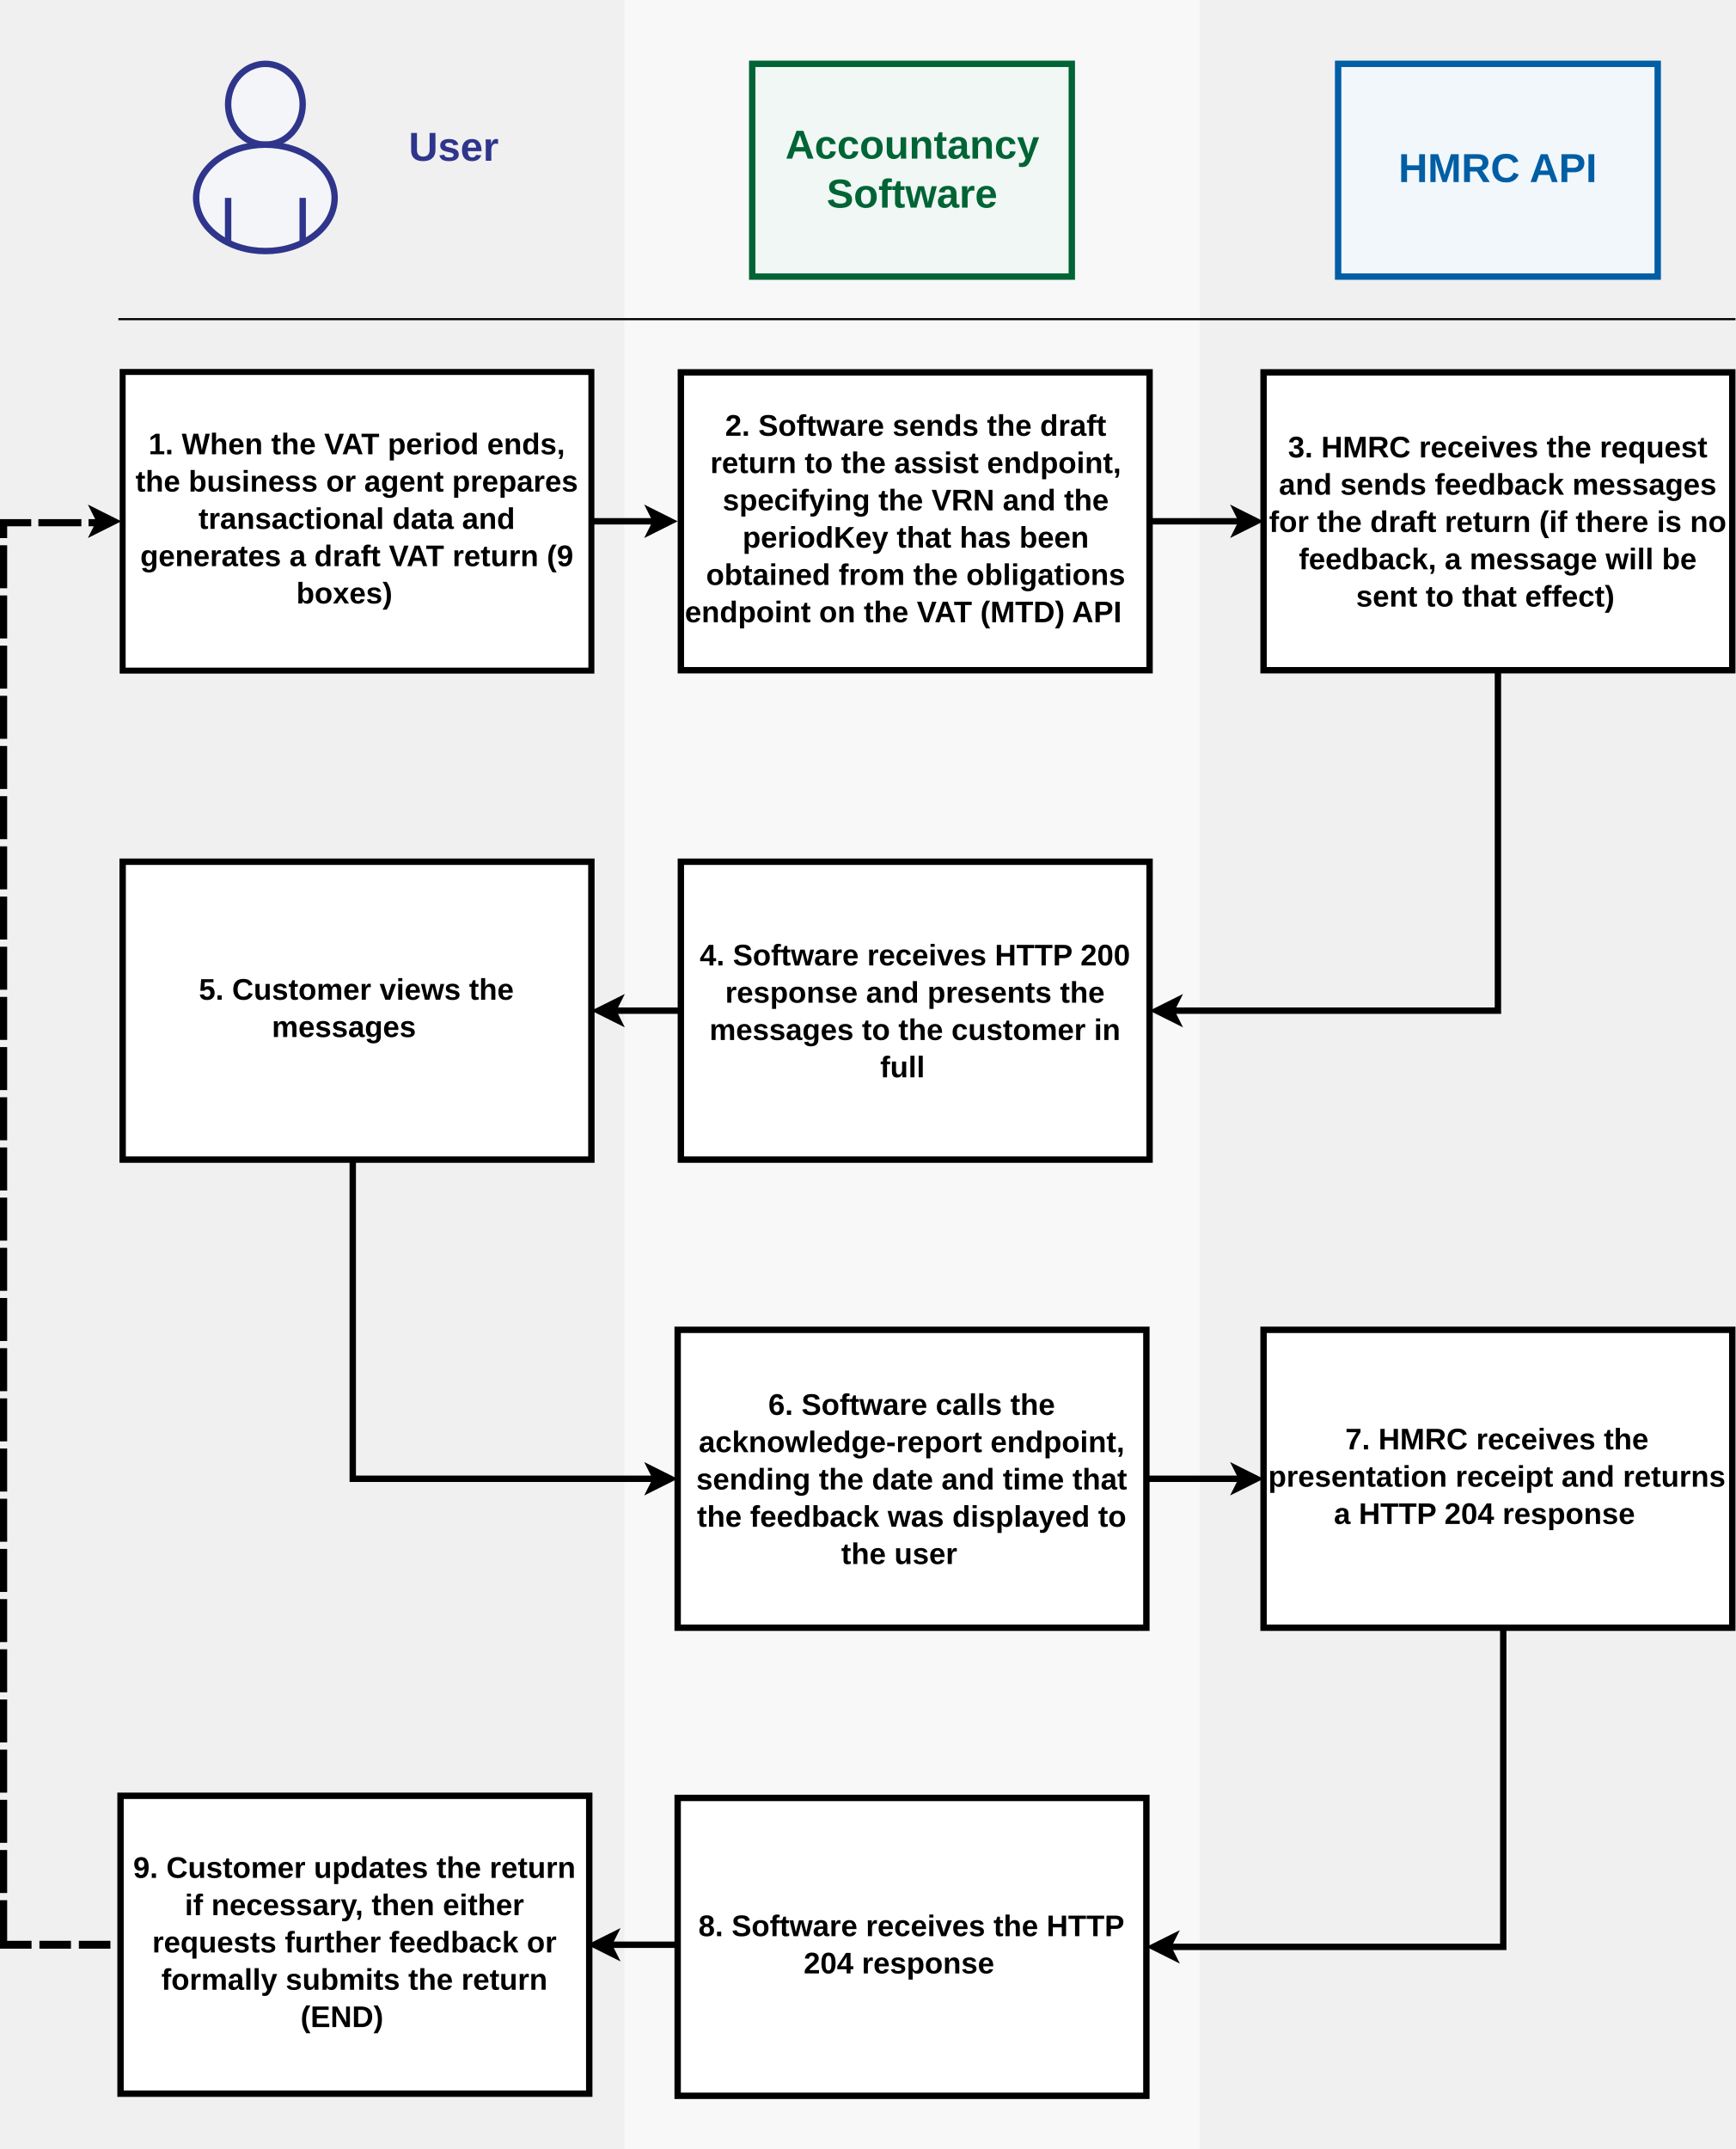
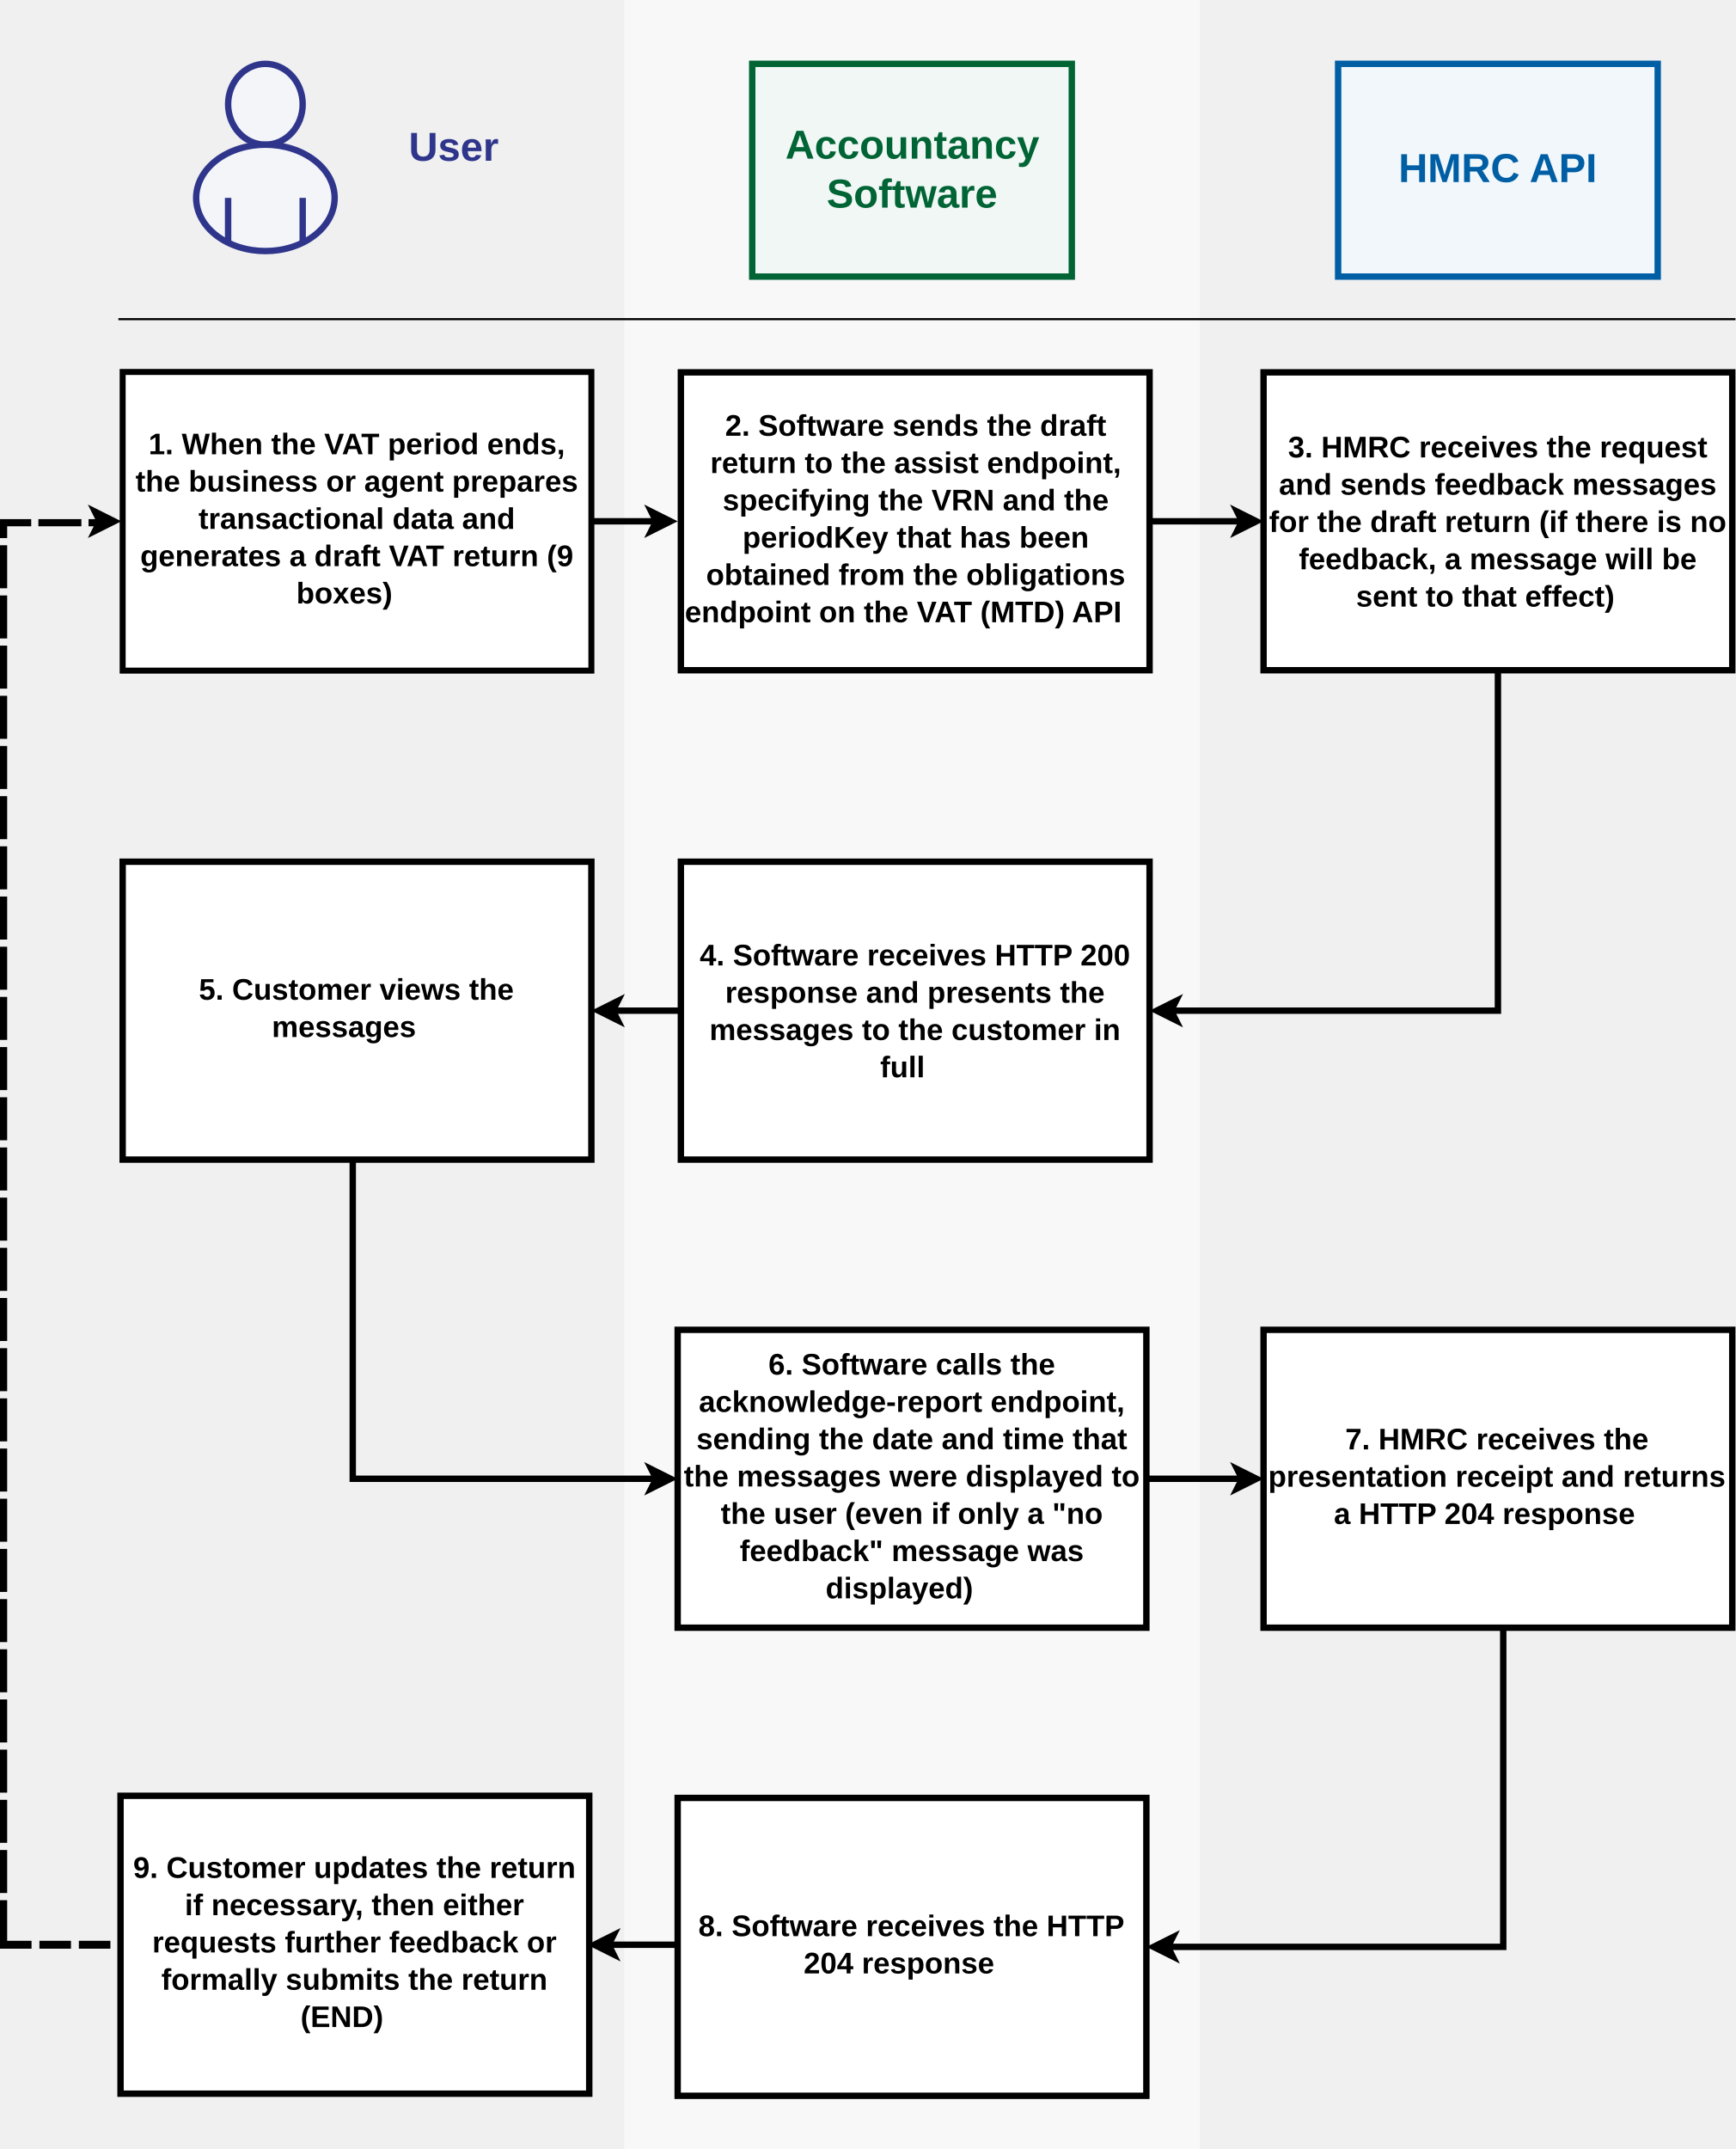
<svg xmlns="http://www.w3.org/2000/svg" version="1.1" id="svg1" width="775.806" height="960.45" viewBox="0 0 775.806 960.45">
  <defs id="defs1" />
  <path id="path1" d="M 279.124,0 H 536.276 V 960.45 H 279.124 Z" style="fill:#f8f8f8;stroke-width:0.952" />
  <path id="path2" d="M 336.269,28.528 H 479.131 V 123.622 H 336.269 Z" style="fill:#f1f7f5;stroke:#006435;stroke-width:2.855;stroke-miterlimit:10" />
  <text id="text2" xml:space="preserve" x="351.075" y="70.9" style="font-size:11.42px;stroke-width:0.952">
    <tspan id="tspan2" style="font-weight:700;font-size:18.082px;font-family:Arial;fill:#006435" x="351.075" y="70.9">Accountancy</tspan>
  </text>
  <text id="text3" xml:space="preserve" x="369.528" y="92.788" style="font-size:11.42px;stroke-width:0.952">
    <tspan id="tspan3" style="font-weight:700;font-size:18.082px;font-family:Arial;fill:#006435" x="369.528" y="92.788">Software</tspan>
  </text>
  <path id="path3" d="M 598.183,28.528 H 741.044 V 123.622 H 598.183 Z" style="fill:#f1f7fa;stroke:#005ea5;stroke-width:2.855;stroke-miterlimit:10" />
  <text id="text4" xml:space="preserve" x="625.173" y="81.368" style="font-size:11.42px;stroke-width:0.952">
    <tspan id="tspan4" style="font-weight:700;font-size:18.082px;font-family:Arial;fill:#005ea5" x="625.173" dx="0 0 0 0 0 -0.671" y="81.368">HMRC API</tspan>
  </text>
  <path id="path4" d="M 52.92,142.641 H 775.806" style="fill:none;stroke:#000000;stroke-width:0.939;stroke-miterlimit:10" />
  <path id="path5" d="m 512.465,232.98 h 42.763" style="fill:none;stroke:#000000;stroke-width:2.855;stroke-miterlimit:10" />
  <path id="path6" d="m 561.658,232.98 -8.572,4.279 2.143,-4.279 -2.143,-4.279 z" style="fill:#000000;stroke:#000000;stroke-width:2.855;stroke-miterlimit:10" />
  <text id="text20" xml:space="preserve" x="182.711" y="71.852" style="font-size:11.42px;stroke-width:0.952">
    <tspan id="tspan20" style="font-weight:700;font-size:18.082px;font-family:Arial;fill:#2e358b" x="182.711" y="71.852">User</tspan>
  </text>
  <path id="path20" d="m 135.31,46.596 c 0,1.186 -0.107,2.361 -0.32,3.525 -0.213,1.164 -0.53,2.293 -0.948,3.389 -0.419,1.096 -0.932,2.137 -1.54,3.124 -0.608,0.986 -1.299,1.899 -2.073,2.738 -0.774,0.839 -1.616,1.588 -2.526,2.247 -0.91,0.659 -1.87,1.216 -2.882,1.67 -1.011,0.454 -2.053,0.797 -3.127,1.028 -1.073,0.231 -2.157,0.347 -3.252,0.347 -1.094,-1.9e-5 -2.178,-0.116 -3.252,-0.347 -1.073,-0.231 -2.116,-0.574 -3.127,-1.028 -1.011,-0.454 -1.972,-1.011 -2.882,-1.67 -0.91,-0.659 -1.752,-1.408 -2.526,-2.247 -0.774,-0.839 -1.465,-1.752 -2.073,-2.738 -0.608,-0.986 -1.121,-2.028 -1.54,-3.124 -0.419,-1.096 -0.735,-2.226 -0.948,-3.389 -0.213,-1.164 -0.32,-2.338 -0.32,-3.525 0,-1.186 0.107,-2.361 0.32,-3.525 0.214,-1.164 0.53,-2.293 0.948,-3.389 0.419,-1.096 0.932,-2.137 1.54,-3.124 0.608,-0.986 1.299,-1.899 2.073,-2.738 0.774,-0.839 1.616,-1.588 2.526,-2.247 0.91,-0.659 1.87,-1.216 2.882,-1.67 1.011,-0.454 2.053,-0.797 3.127,-1.028 1.073,-0.231 2.157,-0.347 3.252,-0.347 1.094,0 2.178,0.116 3.252,0.347 1.073,0.231 2.116,0.574 3.127,1.028 1.011,0.454 1.972,1.011 2.882,1.67 0.91,0.659 1.752,1.408 2.526,2.247 0.774,0.839 1.465,1.752 2.073,2.738 0.608,0.986 1.121,2.028 1.54,3.124 0.419,1.096 0.735,2.226 0.948,3.389 0.214,1.164 0.32,2.339 0.32,3.525 z" style="fill:#f4f5f9;stroke:#2e358b;stroke-width:2.855;stroke-miterlimit:10" />
  <path id="path21" d="m 149.596,88.437 c 0,0.779 -0.05,1.555 -0.149,2.33 -0.099,0.775 -0.248,1.544 -0.446,2.308 -0.198,0.764 -0.444,1.518 -0.738,2.263 -0.294,0.745 -0.635,1.477 -1.023,2.197 -0.388,0.719 -0.821,1.422 -1.299,2.109 -0.478,0.687 -0.998,1.354 -1.562,2.001 -0.563,0.647 -1.166,1.272 -1.81,1.874 -0.643,0.602 -1.323,1.178 -2.04,1.729 -0.717,0.551 -1.467,1.073 -2.251,1.567 -0.784,0.494 -1.597,0.957 -2.44,1.39 -0.843,0.433 -1.711,0.832 -2.605,1.199 -0.894,0.367 -1.809,0.7 -2.746,0.997 -0.937,0.298 -1.89,0.56 -2.86,0.786 -0.97,0.226 -1.952,0.415 -2.947,0.567 -0.994,0.152 -1.996,0.266 -3.005,0.342 -1.009,0.076 -2.02,0.114 -3.034,0.114 -1.014,0 -2.025,-0.038 -3.034,-0.114 -1.009,-0.076 -2.01,-0.19 -3.005,-0.342 -0.994,-0.152 -1.976,-0.341 -2.947,-0.567 -0.97,-0.226 -1.923,-0.488 -2.86,-0.786 -0.937,-0.298 -1.852,-0.63 -2.746,-0.997 -0.894,-0.367 -1.763,-0.767 -2.605,-1.199 -0.843,-0.433 -1.656,-0.896 -2.44,-1.39 -0.784,-0.494 -1.534,-1.016 -2.251,-1.567 -0.717,-0.551 -1.397,-1.127 -2.04,-1.729 -0.643,-0.602 -1.246,-1.226 -1.81,-1.874 -0.563,-0.647 -1.084,-1.314 -1.562,-2.001 -0.478,-0.687 -0.911,-1.39 -1.299,-2.109 -0.388,-0.719 -0.729,-1.452 -1.023,-2.197 -0.294,-0.745 -0.54,-1.499 -0.738,-2.263 -0.198,-0.764 -0.346,-1.533 -0.446,-2.308 -0.099,-0.775 -0.149,-1.552 -0.149,-2.33 0,-0.779 0.05,-1.555 0.149,-2.33 0.099,-0.775 0.248,-1.544 0.446,-2.308 0.198,-0.764 0.444,-1.518 0.738,-2.263 0.294,-0.745 0.635,-1.477 1.023,-2.197 0.388,-0.719 0.821,-1.422 1.299,-2.109 0.478,-0.687 0.998,-1.354 1.562,-2.001 0.563,-0.647 1.166,-1.272 1.81,-1.874 0.643,-0.602 1.323,-1.178 2.04,-1.729 0.717,-0.551 1.467,-1.073 2.251,-1.567 0.784,-0.494 1.597,-0.957 2.44,-1.39 0.843,-0.433 1.711,-0.832 2.605,-1.199 0.894,-0.367 1.809,-0.7 2.746,-0.998 0.937,-0.298 1.89,-0.56 2.86,-0.786 0.97,-0.226 1.952,-0.415 2.947,-0.567 0.994,-0.152 1.996,-0.266 3.005,-0.342 1.009,-0.076 2.02,-0.114 3.034,-0.114 1.014,1.9e-5 2.025,0.038 3.034,0.114 1.009,0.076 2.01,0.19 3.005,0.342 0.994,0.152 1.976,0.341 2.947,0.567 0.97,0.226 1.923,0.488 2.86,0.786 0.937,0.298 1.852,0.63 2.746,0.998 0.894,0.367 1.763,0.767 2.605,1.199 0.843,0.433 1.656,0.896 2.44,1.39 0.784,0.494 1.534,1.016 2.251,1.567 0.717,0.551 1.397,1.127 2.04,1.729 0.643,0.602 1.246,1.227 1.81,1.874 0.563,0.647 1.084,1.314 1.562,2.001 0.478,0.687 0.911,1.39 1.299,2.109 0.388,0.719 0.729,1.452 1.023,2.197 0.294,0.745 0.54,1.499 0.738,2.263 0.198,0.764 0.346,1.533 0.446,2.308 0.099,0.775 0.149,1.552 0.149,2.33 z" style="fill:#f4f5f9;stroke:#2e358b;stroke-width:2.855;stroke-miterlimit:10" />
  <path id="path22" d="m 101.976,88.437 v 19.97" style="fill:none;stroke:#2e358b;stroke-width:2.855;stroke-miterlimit:10" />
  <path id="path23" d="m 135.31,88.437 v 19.97" style="fill:none;stroke:#2e358b;stroke-width:2.855;stroke-miterlimit:10" />
  <path id="path24" d="M 304.363,451.697 H 273.981" style="fill:none;stroke:#000000;stroke-width:2.855;stroke-miterlimit:10" />
  <path id="path25" d="m 267.553,451.697 8.572,-4.279 -2.143,4.279 2.143,4.279 z" style="fill:#000000;stroke:#000000;stroke-width:2.855;stroke-miterlimit:10" />
  <path id="path26" d="M 304.363,385.131 H 513.894 V 518.263 H 304.363 Z" style="fill:#ffffff;stroke:#000000;stroke-width:2.855;stroke-miterlimit:10" />
  <path id="path35" d="m 669.614,299.546 v 152.15 h -146.1" style="fill:none;stroke:#000000;stroke-width:2.855;stroke-miterlimit:10" />
  <path id="path36" d="m 517.085,451.697 8.572,-4.279 -2.143,4.279 2.143,4.279 z" style="fill:#000000;stroke:#000000;stroke-width:2.855;stroke-miterlimit:10" />
  <path id="path37" d="M 564.848,166.415 H 774.379 V 299.546 H 564.848 Z" style="fill:#ffffff;stroke:#000000;stroke-width:2.855;stroke-miterlimit:10" />
  <path id="path42" d="M 157.692,518.263 V 660.904 H 293.315" style="fill:none;stroke:#000000;stroke-width:2.855;stroke-miterlimit:10" />
  <path id="path43" d="m 299.744,660.904 -8.572,4.279 2.143,-4.279 -2.143,-4.279 z" style="fill:#000000;stroke:#000000;stroke-width:2.855;stroke-miterlimit:10" />
  <path id="path44" d="M 54.831,385.131 H 264.362 V 518.263 H 54.831 Z" style="fill:#ffffff;stroke:#000000;stroke-width:2.855;stroke-miterlimit:10" />
  <path id="path45" d="m 512.465,660.904 h 42.763" style="fill:none;stroke:#000000;stroke-width:2.855;stroke-miterlimit:10" />
  <path id="path46" d="m 561.658,660.904 -8.572,4.279 2.143,-4.279 -2.143,-4.279 z" style="fill:#000000;stroke:#000000;stroke-width:2.855;stroke-miterlimit:10" />
  <path id="path47" d="M 302.935,594.338 H 512.465 V 727.47 H 302.935 Z" style="fill:#ffffff;stroke:#000000;stroke-width:2.855;stroke-miterlimit:10" />
  <path id="path61" d="M 671.995,727.47 V 870.111 H 522.085" style="fill:none;stroke:#000000;stroke-width:2.855;stroke-miterlimit:10" />
  <path id="path62" d="m 515.656,870.111 8.572,-4.279 -2.143,4.279 2.143,4.279 z" style="fill:#000000;stroke:#000000;stroke-width:2.855;stroke-miterlimit:10" />
  <path id="path63" d="M 564.848,594.338 H 774.379 V 727.47 H 564.848 Z" style="fill:#ffffff;stroke:#000000;stroke-width:2.855;stroke-miterlimit:10" />
  <path id="path65" d="M 302.935,803.545 H 512.465 V 936.676 H 302.935 Z" style="fill:#ffffff;stroke:#000000;stroke-width:2.855;stroke-miterlimit:10" />
  <path id="path67" d="m 264.362,232.98 h 20.001 8.953" style="fill:none;stroke:#000000;stroke-width:2.855;stroke-miterlimit:10" />
  <path id="path68" d="m 299.744,232.98 -8.572,4.279 2.143,-4.279 -2.143,-4.279 z" style="fill:#000000;stroke:#000000;stroke-width:2.855;stroke-miterlimit:10" />
  <path id="path79" d="M 302.458,869.16 H 272.077" style="fill:none;stroke:#000000;stroke-width:2.855;stroke-miterlimit:10" />
  <path id="path80" d="m 265.648,869.16 8.572,-4.279 -2.143,4.279 2.143,4.279 z" style="fill:#000000;stroke:#000000;stroke-width:2.855;stroke-miterlimit:10" />
  <path id="path81" d="M 53.879,802.594 H 263.41 v 133.132 H 53.879 Z" style="fill:#ffffff;stroke:#000000;stroke-width:2.855;stroke-miterlimit:10" />
  <path id="path61-5" d="M 1.602,868.471 V 233.614 h 42.416" style="fill:none;stroke:#000000;stroke-width:3.204;stroke-miterlimit:10;stroke-dasharray:19.224, 3.204" />
  <path id="path62-5" d="m 51.05,232.98 -8.572,4.279 2.143,-4.279 -2.143,-4.279 z" style="fill:#000000;stroke:#000000;stroke-width:2.855;stroke-miterlimit:10" />
  <path id="path69" d="M 54.831,166.239 H 264.362 V 299.721 H 54.831 Z" style="fill:#ffffff;stroke:#000000;stroke-width:2.674;stroke-miterlimit:10" />
-   <path style="fill:#000000;fill-opacity:0;stroke:#000000;stroke-width:3.525;stroke-dasharray:14.101, 3.525" d="M 9.809265e-7,869.16 H 53.288" id="path9" />
+   <path style="fill:#000000;fill-opacity:0;stroke:#000000;stroke-width:3.525;stroke-dasharray:14.101, 3.525" d="M 9.7901915e-7,869.16 H 53.288" id="path9" />
  <text xml:space="preserve" style="font-weight:bold;font-size:13.333px;line-height:125%;font-family:Arial;-inkscape-font-specification:'Arial, Bold';letter-spacing:0px;word-spacing:0px;text-anchor:middle;white-space:pre;inline-size:204.542;fill:#000000" id="text231" x="491.225" y="32.132" transform="translate(178.3098,172.2903)">
-     <tspan x="491.225" y="32.132" id="tspan17">3. HMRC receives the request<tspan y="32.132" id="tspan18"> </tspan>
+     <tspan x="491.225" y="32.132" id="tspan1">3. HMRC receives the request<tspan y="32.132" id="tspan5"> </tspan>
    </tspan>
-     <tspan x="491.225" y="48.799" id="tspan19">and sends feedback messages<tspan y="48.799" id="tspan21"> </tspan>
+     <tspan x="491.225" y="48.799" id="tspan6">and sends feedback messages<tspan y="48.799" id="tspan7"> </tspan>
    </tspan>
-     <tspan x="491.225" y="65.466" id="tspan22">for the draft return (if there is no<tspan y="65.466" id="tspan23"> </tspan>
+     <tspan x="491.225" y="65.466" id="tspan8">for the draft return (if there is no<tspan y="65.466" id="tspan9"> </tspan>
    </tspan>
-     <tspan x="491.225" y="82.132" id="tspan24">feedback, a message will be<tspan y="82.132" id="tspan25"> </tspan>
+     <tspan x="491.225" y="82.132" id="tspan10">feedback, a message will be<tspan y="82.132" id="tspan11"> </tspan>
    </tspan>
-     <tspan x="491.225" y="98.799" id="tspan26">sent to that effect)</tspan>
+     <tspan x="491.225" y="98.799" id="tspan12">sent to that effect)</tspan>
  </text>
  <text xml:space="preserve" style="font-weight:bold;font-size:13.333px;line-height:125%;font-family:Arial;-inkscape-font-specification:'Arial, Bold';letter-spacing:0px;word-spacing:0px;text-anchor:middle;white-space:pre;inline-size:204.542;fill:#000000" id="text241" x="490.98" y="34.468" transform="translate(-81.97549,397.0046)">
-     <tspan x="490.98" y="34.468" id="tspan27">4. Software receives HTTP 200<tspan y="34.468" id="tspan28"> </tspan>
+     <tspan x="490.98" y="34.468" id="tspan13">4. Software receives HTTP 200<tspan y="34.468" id="tspan14"> </tspan>
    </tspan>
-     <tspan x="490.98" y="51.134" id="tspan29">response and presents the<tspan y="51.134" id="tspan30"> </tspan>
+     <tspan x="490.98" y="51.134" id="tspan15">response and presents the<tspan y="51.134" id="tspan16"> </tspan>
    </tspan>
-     <tspan x="490.98" y="67.801" id="tspan31">messages to the customer in<tspan y="67.801" id="tspan32"> </tspan>
+     <tspan x="490.98" y="67.801" id="tspan17">messages to the customer in<tspan y="67.801" id="tspan18"> </tspan>
    </tspan>
-     <tspan x="490.98" y="84.468" id="tspan33">full</tspan>
+     <tspan x="490.98" y="84.468" id="tspan19">full</tspan>
  </text>
  <text xml:space="preserve" style="font-weight:bold;font-size:13.333px;line-height:125%;font-family:Arial;-inkscape-font-specification:'Arial, Bold';letter-spacing:0px;word-spacing:0px;text-anchor:middle;white-space:pre;inline-size:204.542;fill:#000000" id="text244" x="215.624" y="43.872" transform="translate(-56.32366,402.9419)">
-     <tspan x="215.624" y="43.872" id="tspan34">5. Customer views the<tspan y="43.872" id="tspan35"> </tspan>
+     <tspan x="215.624" y="43.872" id="tspan21">5. Customer views the<tspan y="43.872" id="tspan22"> </tspan>
    </tspan>
-     <tspan x="215.624" y="60.539" id="tspan36">messages</tspan>
+     <tspan x="215.624" y="60.539" id="tspan23">messages</tspan>
  </text>
-   <text xml:space="preserve" style="font-weight:bold;font-size:13.333px;line-height:125%;font-family:Arial;-inkscape-font-specification:'Arial, Bold';letter-spacing:0px;word-spacing:0px;text-anchor:middle;white-space:pre;inline-size:204.542;fill:#000000" id="text284" x="303.386" y="23.193" transform="translate(104.1581,609.1531)">
-     <tspan x="303.386" y="23.193" id="tspan37">6. Software calls the<tspan y="23.193" id="tspan38"> </tspan>
+   <text xml:space="preserve" style="font-weight:bold;font-size:13.333px;line-height:125%;font-family:Arial;-inkscape-font-specification:'Arial, Bold';letter-spacing:0px;word-spacing:0px;text-anchor:middle;white-space:pre;inline-size:204.542;fill:#000000" id="text284" x="303.386" y="23.193" transform="translate(104.2134,591.1616)">
+     <tspan x="303.386" y="23.193" id="tspan24">6. Software calls the<tspan y="23.193" id="tspan25"> </tspan>
    </tspan>
-     <tspan x="303.386" y="39.859" id="tspan39">acknowledge-report endpoint,<tspan y="39.859" id="tspan40"> </tspan>
+     <tspan x="303.386" y="39.859" id="tspan26">acknowledge-report endpoint,<tspan y="39.859" id="tspan27"> </tspan>
    </tspan>
-     <tspan x="303.386" y="56.526" id="tspan41">sending the date and time that<tspan y="56.526" id="tspan42"> </tspan>
+     <tspan x="303.386" y="56.526" id="tspan28">sending the date and time that<tspan y="56.526" id="tspan29"> </tspan>
    </tspan>
-     <tspan x="303.386" y="73.193" id="tspan43">the feedback was displayed to<tspan y="73.193" id="tspan44"> </tspan>
+     <tspan x="303.386" y="73.193" id="tspan30">the messages were displayed to<tspan y="73.193" id="tspan31"> </tspan>
    </tspan>
-     <tspan x="303.386" y="89.859" id="tspan45">the user</tspan>
+     <tspan x="303.386" y="89.859" id="tspan32">the user (even if only a "no<tspan y="89.859" id="tspan33"> </tspan>
+     </tspan>
+     <tspan x="303.386" y="106.526" id="tspan34">feedback" message was<tspan y="106.526" id="tspan35"> </tspan>
+     </tspan>
+     <tspan x="303.386" y="123.192" id="tspan36">displayed)</tspan>
  </text>
  <text xml:space="preserve" style="font-weight:bold;font-size:13.333px;line-height:125%;font-family:Arial;-inkscape-font-specification:'Arial, Bold';letter-spacing:0px;word-spacing:0px;text-anchor:middle;white-space:pre;inline-size:204.542;fill:#000000" id="text289" x="282.839" y="41.234" transform="translate(386.3212,606.5413)">
-     <tspan x="282.839" y="41.234" id="tspan46">7. HMRC receives the<tspan y="41.234" id="tspan47"> </tspan>
+     <tspan x="282.839" y="41.234" id="tspan37">7. HMRC receives the<tspan y="41.234" id="tspan38"> </tspan>
    </tspan>
-     <tspan x="282.839" y="57.901" id="tspan48">presentation receipt and returns<tspan y="57.901" id="tspan49"> </tspan>
+     <tspan x="282.839" y="57.901" id="tspan39">presentation receipt and returns<tspan y="57.901" id="tspan40"> </tspan>
    </tspan>
-     <tspan x="282.839" y="74.567" id="tspan50">a HTTP 204 response</tspan>
+     <tspan x="282.839" y="74.567" id="tspan41">a HTTP 204 response</tspan>
  </text>
  <text xml:space="preserve" style="font-weight:bold;font-size:13.333px;line-height:125%;font-family:Arial;-inkscape-font-specification:'Arial, Bold';letter-spacing:0px;word-spacing:0px;text-anchor:middle;white-space:pre;inline-size:204.542;fill:#000000" id="text292" x="293.426" y="49.601" transform="translate(114.0041,815.715)">
-     <tspan x="293.426" y="49.601" id="tspan51">8. Software receives the HTTP<tspan y="49.601" id="tspan52"> </tspan>
+     <tspan x="293.426" y="49.601" id="tspan42">8. Software receives the HTTP<tspan y="49.601" id="tspan43"> </tspan>
    </tspan>
-     <tspan x="293.426" y="66.267" id="tspan53">204 response</tspan>
+     <tspan x="293.426" y="66.267" id="tspan44">204 response</tspan>
  </text>
  <text xml:space="preserve" style="font-weight:bold;font-size:13.333px;line-height:125%;font-family:Arial;-inkscape-font-specification:'Arial, Bold';letter-spacing:0px;word-spacing:0px;text-anchor:middle;white-space:pre;inline-size:204.542;fill:#000000" id="text303" x="195.012" y="19.48" transform="translate(-36.58012,819.7974)">
-     <tspan x="195.012" y="19.48" id="tspan54">9. Customer updates the return<tspan y="19.48" id="tspan55"> </tspan>
+     <tspan x="195.012" y="19.48" id="tspan45">9. Customer updates the return<tspan y="19.48" id="tspan46"> </tspan>
    </tspan>
-     <tspan x="195.012" y="36.146" id="tspan56">if necessary, then either<tspan y="36.146" id="tspan57"> </tspan>
+     <tspan x="195.012" y="36.146" id="tspan47">if necessary, then either<tspan y="36.146" id="tspan48"> </tspan>
    </tspan>
-     <tspan x="195.012" y="52.813" id="tspan58">requests further feedback or<tspan y="52.813" id="tspan59"> </tspan>
+     <tspan x="195.012" y="52.813" id="tspan49">requests further feedback or<tspan y="52.813" id="tspan50"> </tspan>
    </tspan>
-     <tspan x="195.012" y="69.479" id="tspan60">formally submits the return<tspan y="69.479" id="tspan61"> </tspan>
+     <tspan x="195.012" y="69.479" id="tspan51">formally submits the return<tspan y="69.479" id="tspan52"> </tspan>
    </tspan>
-     <tspan x="195.012" y="86.146" id="tspan62">(END)</tspan>
+     <tspan x="195.012" y="86.146" id="tspan53">(END)</tspan>
  </text>
  <text xml:space="preserve" x="171.782" y="211.369" id="text11" style="font-weight:bold;font-size:13.333px;line-height:125%;font-family:Arial;-inkscape-font-specification:'Arial, Bold';letter-spacing:0px;word-spacing:0px;text-anchor:middle;white-space:pre;inline-size:204.542;fill:#000000" transform="translate(-12.28656,-8.333311)">
-     <tspan x="171.782" y="211.369" id="tspan63">1. When the VAT period ends,<tspan y="211.369" id="tspan64"> </tspan>
+     <tspan x="171.782" y="211.369" id="tspan54">1. When the VAT period ends,<tspan y="211.369" id="tspan55"> </tspan>
    </tspan>
-     <tspan x="171.782" y="228.036" id="tspan65">the business or agent prepares<tspan y="228.036" id="tspan66"> </tspan>
+     <tspan x="171.782" y="228.036" id="tspan56">the business or agent prepares<tspan y="228.036" id="tspan57"> </tspan>
    </tspan>
-     <tspan x="171.782" y="244.702" id="tspan67">transactional data and<tspan y="244.702" id="tspan68"> </tspan>
+     <tspan x="171.782" y="244.702" id="tspan58">transactional data and<tspan y="244.702" id="tspan59"> </tspan>
    </tspan>
-     <tspan x="171.782" y="261.369" id="tspan69">generates a draft VAT return (9<tspan y="261.369" id="tspan70"> </tspan>
+     <tspan x="171.782" y="261.369" id="tspan60">generates a draft VAT return (9<tspan y="261.369" id="tspan61"> </tspan>
    </tspan>
-     <tspan x="171.782" y="278.036" id="tspan71">boxes)</tspan>
+     <tspan x="171.782" y="278.036" id="tspan62">boxes)</tspan>
  </text>
  <path id="path26-5" d="M 304.363,166.415 H 513.894 V 299.546 H 304.363 Z" style="fill:#ffffff;stroke:#000000;stroke-width:2.855;stroke-miterlimit:10" />
  <text xml:space="preserve" style="font-weight:bold;font-size:13.333px;line-height:125%;font-family:Arial;-inkscape-font-specification:'Arial, Bold';letter-spacing:0px;word-spacing:0px;text-anchor:middle;white-space:pre;inline-size:204.542;fill:#000000" id="text241-2" x="599.485" y="105.79" transform="translate(-190.1353,88.97428)">
-     <tspan x="599.485" y="105.79" id="tspan72">2. Software sends the draft<tspan y="105.79" id="tspan73"> </tspan>
+     <tspan x="599.485" y="105.79" id="tspan63">2. Software sends the draft<tspan y="105.79" id="tspan64"> </tspan>
    </tspan>
-     <tspan x="599.485" y="122.457" id="tspan74">return to the assist endpoint,<tspan y="122.457" id="tspan75"> </tspan>
+     <tspan x="599.485" y="122.457" id="tspan65">return to the assist endpoint,<tspan y="122.457" id="tspan66"> </tspan>
    </tspan>
-     <tspan x="599.485" y="139.123" id="tspan76">specifying the VRN and the<tspan y="139.123" id="tspan77"> </tspan>
+     <tspan x="599.485" y="139.123" id="tspan67">specifying the VRN and the<tspan y="139.123" id="tspan68"> </tspan>
    </tspan>
-     <tspan x="599.485" y="155.79" id="tspan78">periodKey that has been<tspan y="155.79" id="tspan79"> </tspan>
+     <tspan x="599.485" y="155.79" id="tspan69">periodKey that has been<tspan y="155.79" id="tspan70"> </tspan>
    </tspan>
-     <tspan x="599.485" y="172.457" id="tspan80">obtained from the obligations<tspan y="172.457" id="tspan81"> </tspan>
+     <tspan x="599.485" y="172.457" id="tspan71">obtained from the obligations<tspan y="172.457" id="tspan83"> </tspan>
    </tspan>
-     <tspan x="599.485" y="189.123" id="tspan82">endpoint on the VAT (MTD) API</tspan>
+     <tspan x="599.485" y="189.123" id="tspan84">endpoint on the VAT (MTD) API</tspan>
  </text>
</svg>
